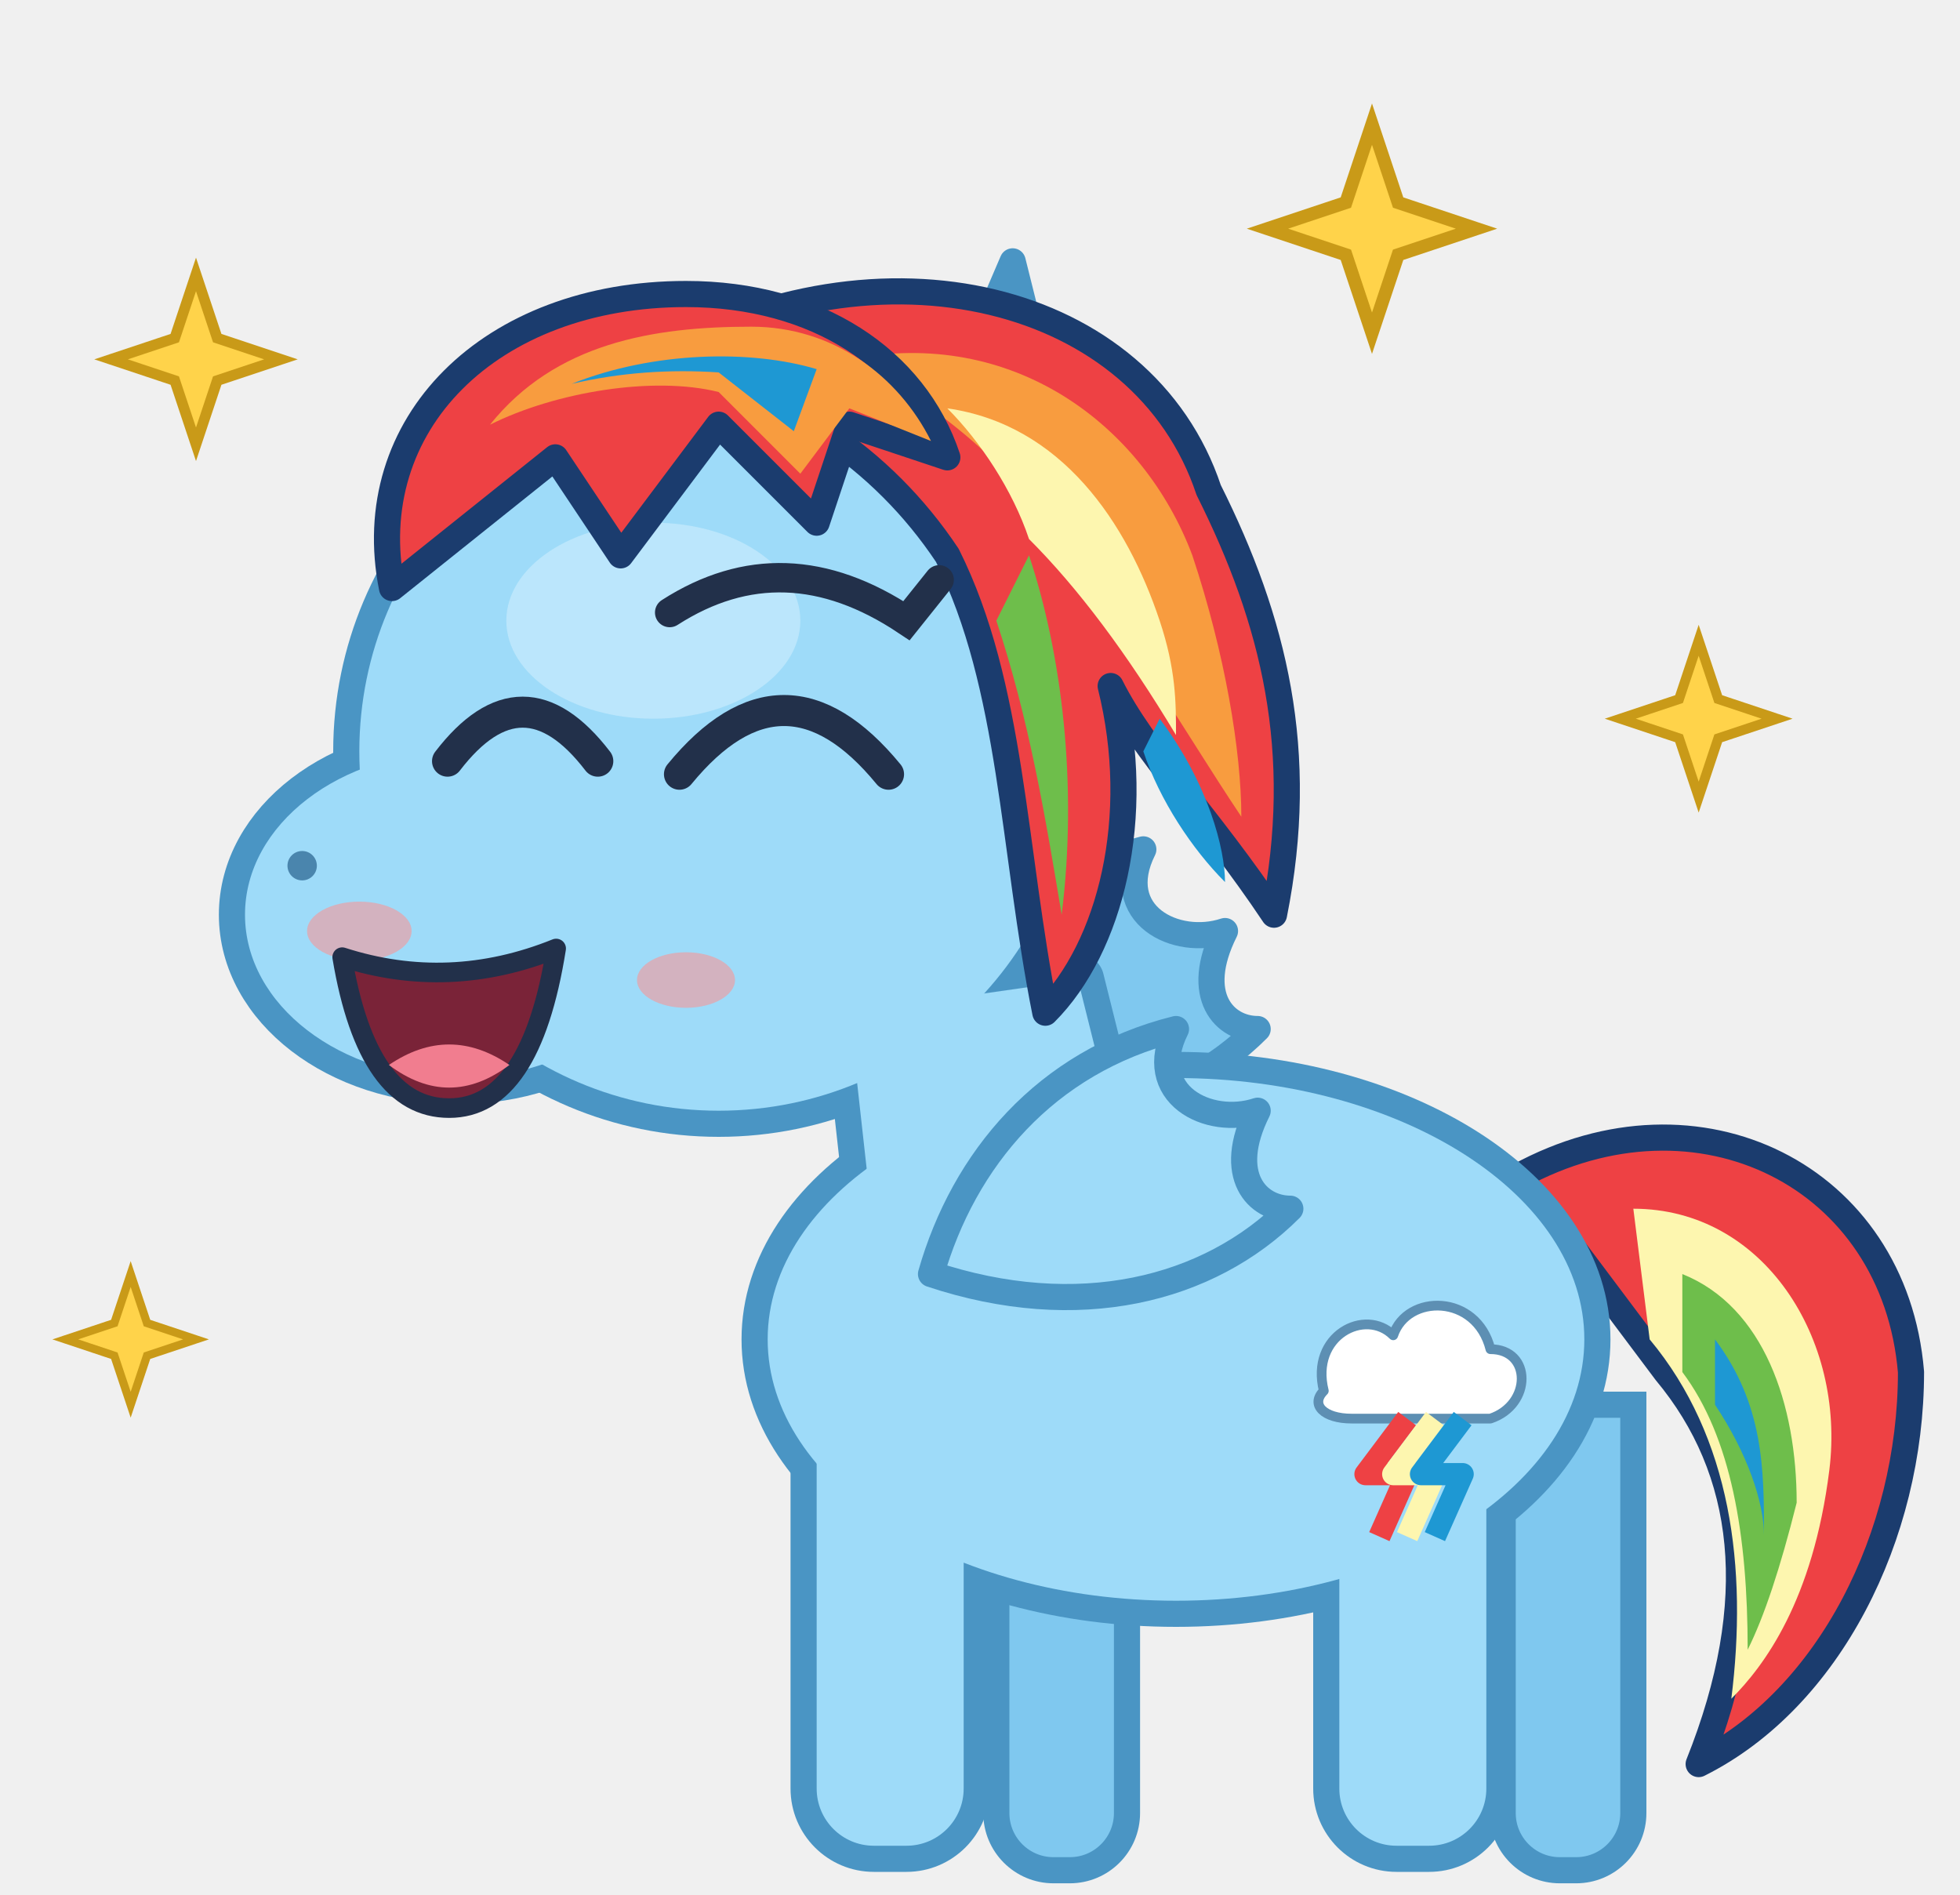
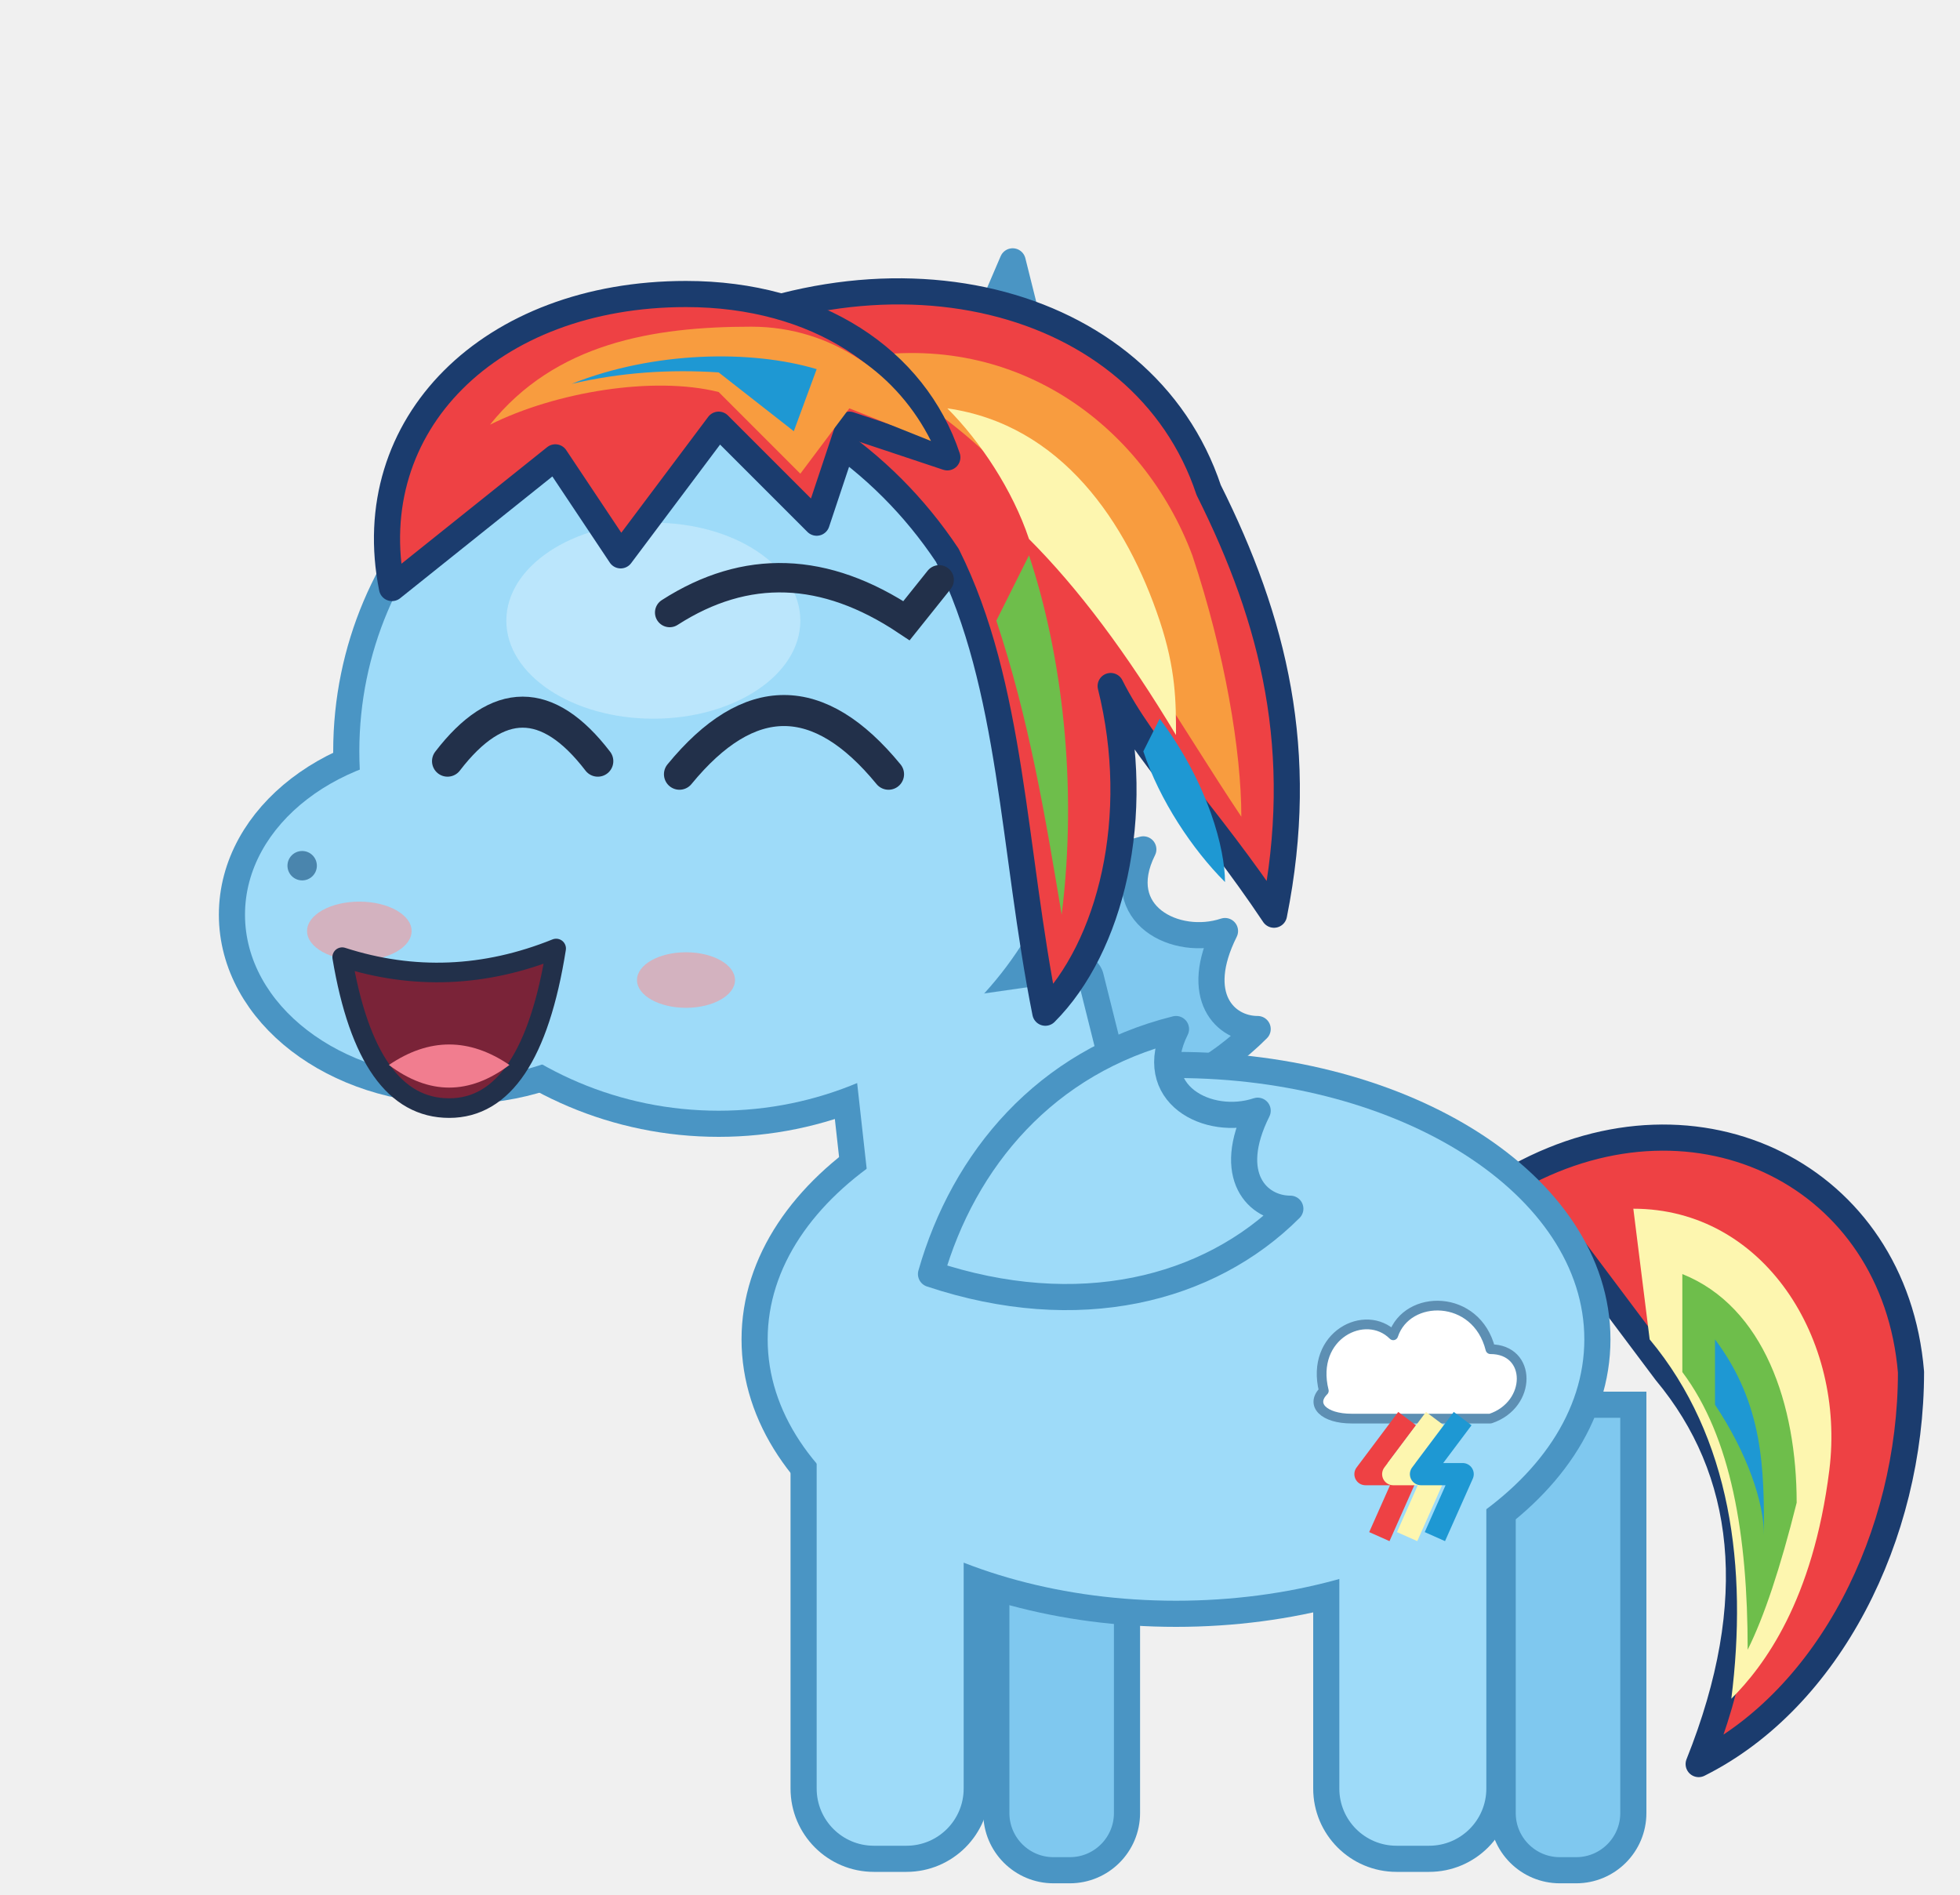
<svg xmlns="http://www.w3.org/2000/svg" viewBox="0 0 120 116">
  <style>
    .blink { transform-box:fill-box; transform-origin:center; animation:blink 3.9s 1.6s infinite }
    @keyframes blink { 0%, 92%, 100% { transform:scaleY(1) } 95% { transform:scaleY(.1) } }
    .mane { transform-box:fill-box; transform-origin:30% 10%; animation:sway 2.8s ease-in-out infinite }
    .tail { transform-box:fill-box; transform-origin:0% 0%; animation:sway 2.4s ease-in-out infinite }
    @keyframes sway { 0%, 100% { transform:rotate(0) } 25% { transform:rotate(4deg) } 75% { transform:rotate(-4deg) } }
    .wing { transform-box:fill-box; transform-origin:100% 83%; animation:flap .5s ease-in-out infinite }
    @keyframes flap { 0%, 100% { transform:rotate(0) } 50% { transform:rotate(-30deg) } }
-     .jump { transform-box:fill-box; transform-origin:50% 100%; animation:jump .6s ease-out 3 }
-     @keyframes jump { 0%, 100% { transform:translateY(0) } 35% { transform:translateY(-7px) scaleY(1.02) } 70% { transform:translateY(0) scaleY(.98) } }
-     .spark { transform-box:fill-box; transform-origin:center; transform:scale(0); animation:twinkle 1.4s ease-in-out infinite }
+     .jump { transform-box:fill-box; transform-origin:50% 100%; animation:jump 1.1s ease-out infinite }
+     @keyframes jump { 0%, 60%, 100% { transform:translateY(0) } 20% { transform:translateY(-4px) scaleY(1.02) } 42% { transform:translateY(0) scaleY(.98) } }
+     .spark { transform-box:fill-box; transform-origin:center; transform:scale(0); animation:spk 1.4s ease-in-out infinite }
    .spark.b { animation-delay:.45s } .spark.c { animation-delay:.9s }
-     @keyframes twinkle { 0%, 100% { transform:scale(0) } 50% { transform:scale(1) } }
+     @keyframes spk { 0%, 100% { transform:scale(0) } 50% { transform:scale(1) } }
  </style>
  <defs>
    <g id="coat">
      <ellipse cx="72" cy="82" rx="25" ry="16" />
      <path d="M52 62 L66 60 L70 76 L54 80 Z" />
      <circle cx="44" cy="46" r="22" />
      <ellipse cx="28" cy="56" rx="13" ry="10" />
      <rect x="50" y="86" width="9" height="27" rx="3.5" />
      <rect x="82" y="86" width="9" height="27" rx="3.5" />
    </g>
    <path id="farlegs" d="M61 88 h8 v23 a3.5 3.5 0 0 1 -3.5 3.5 h-1 a3.5 3.5 0 0 1 -3.5 -3.5 Z M92 86 h8 v25 a3.5 3.5 0 0 1 -3.5 3.5 h-1 a3.5 3.5 0 0 1 -3.5 -3.5 Z" />
    <path id="sp" d="M0 -4 L1 -1 L4 0 L1 1 L0 4 L-1 1 L-4 0 L-1 -1 Z" />
  </defs>
  <g class="jump">
    <g class="tail" stroke="#1b3c6e" stroke-width="1.6" stroke-linejoin="round">
      <path d="M93 72 C104 66 116 72 117 84 C117 94 112 104 104 108 C108 98 107 90 102 84 C99 80 96 76 93 72 Z" fill="#ee4144" />
      <path d="M100 74 C108 74 113 82 112 90 C111 98 108 102 106 104 C107 96 106 88 101 82 Z" fill="#fdf6af" stroke="none" />
      <path d="M103 78 C108 80 110 86 110 92 C109 96 108 99 107 101 C107 94 106 88 103 84 Z" fill="#6ebe4b" stroke="none" />
      <path d="M105 82 C108 86 108 90 108 94 C108 92 107 89 105 86 Z" fill="#1e98d3" stroke="none" />
    </g>
    <use href="#farlegs" fill="#7fc8ef" stroke="#4a95c4" stroke-width="1.6" />
    <g transform="translate(55 59) scale(-1 1)">
      <path class="wing" d="M0 8 C-2 1 -7 -5 -15 -7 C-13 -3 -17 -1 -20 -2 C-18 2 -20 4 -22 4 C-17 9 -9 11 0 8 Z" fill="#7fc8ef" stroke="#4a95c4" stroke-width="1.6" stroke-linejoin="round" />
    </g>
    <use href="#coat" fill="none" stroke="#4a95c4" stroke-width="3.2" stroke-linejoin="round" />
    <use href="#coat" fill="#9edbf9" />
    <ellipse cx="40" cy="38" rx="9" ry="6" fill="#c2e9fc" opacity=".8" />
    <g transform="translate(87 86) scale(.85)" stroke-linejoin="round">
      <path d="M-7 -1 C-8 -5 -4 -7 -2 -5 C-1 -8 4 -8 5 -4 C8 -4 8 0 5 1 L-5 1 C-7 1 -8 0 -7 -1 Z" fill="#fff" stroke="#5d8fb3" stroke-width=".7" />
      <path d="M-1 1 L-4 5 L-1 5 L-3 9.5" fill="none" stroke="#ee4144" stroke-width="1.6" />
      <path d="M1 1 L-2 5 L1 5 L-1 9.5" fill="none" stroke="#fdf6af" stroke-width="1.6" />
      <path d="M3 1 L0 5 L3 5 L1 9.5" fill="none" stroke="#1e98d3" stroke-width="1.6" />
    </g>
    <g transform="translate(57 70) scale(-1 1)">
      <path class="wing" d="M0 8 C-2 1 -7 -5 -15 -7 C-13 -3 -17 -1 -20 -2 C-18 2 -20 4 -22 4 C-17 9 -9 11 0 8 Z" fill="#9edbf9" stroke="#4a95c4" stroke-width="1.6" stroke-linejoin="round" />
    </g>
    <path d="M56 30 L62 16 L66 32 Z" fill="#9edbf9" stroke="#4a95c4" stroke-width="1.6" stroke-linejoin="round" />
    <path d="M59.4 28 L62 21 L64 29.6 Z" fill="#6aaedb" />
    <g class="mane" stroke="#1b3c6e" stroke-width="1.6" stroke-linejoin="round">
      <path d="M40 22 C54 14 70 18 74 30 C78 38 80 46 78 56 C74 50 70 46 68 42 C70 50 68 58 64 62 C62 52 62 42 58 34 C54 28 48 24 40 22 Z" fill="#ee4144" />
      <path d="M52 22 C62 20 70 26 73 34 C75 40 76 46 76 50 C72 44 70 40 66 36 C64 30 58 25 52 22 Z" fill="#f89c3f" stroke="none" />
      <path d="M58 25 C65 26 69 32 71 38 C72 41 72 43 72 45 C69 40 66 36 63 33 C62 30 60 27 58 25 Z" fill="#fdf6af" stroke="none" />
      <path d="M63 34 C65 40 66 48 65 56 C64 50 63 44 61 38 Z" fill="#6ebe4b" stroke="none" />
      <path d="M71 44 C74 48 75 52 75 54 C73 52 71 49 70 46 Z" fill="#1e98d3" stroke="none" />
    </g>
    <g>
      <path d="M27.4 46.6 Q32 40.6 36.6 46.6" fill="none" stroke="#22304a" stroke-width="1.9" stroke-linecap="round" />
      <path d="M41.6 47.4 Q48 39.6 54.4 47.4" fill="none" stroke="#22304a" stroke-width="1.9" stroke-linecap="round" />
      <path d="M41 37.5 Q48 33 55.5 38 L57.5 35.5" fill="none" stroke="#22304a" stroke-width="1.8" stroke-linecap="round" />
      <ellipse cx="22" cy="57" rx="3.2" ry="1.8" fill="#ff8f8f" opacity=".55" />
      <ellipse cx="42" cy="60" rx="3" ry="1.7" fill="#ff8f8f" opacity=".55" />
    </g>
    <circle cx="18.5" cy="53" r=".9" fill="#4a85ad" />
    <g id="mouth">
      <path d="M20.95 58.6 Q27.5 60.71 34.05 58.07 Q32.5 67.84 27.5 67.84 Q22.5 67.84 20.95 58.6 Z" fill="#7a2338" stroke="#22304a" stroke-width="1.2" stroke-linejoin="round" />
      <path d="M23.81 65.2 Q27.5 62.69 31.19 65.2 Q27.5 67.97 23.81 65.2 Z" fill="#f17d8f" />
    </g>
    <g stroke="#1b3c6e" stroke-width="1.6" stroke-linejoin="round">
      <path d="M24 36 C22 26 30 18 42 18 C50 18 56 22 58 28 L52 26 L50 32 L44 26 L38 34 L34 28 Z" fill="#ee4144" />
      <path d="M30 26 C34 21 40 20 46 20 C51 20 55 23 57 27 L52 25 L49 29 L44 24 C40 23 34 24 30 26 Z" fill="#f89c3f" stroke="none" />
      <path d="M35 23.5 C40 21.5 46 21.4 50 22.6 L48.6 26.4 L44 22.8 C41 22.6 38 22.8 35 23.5 Z" fill="#1e98d3" stroke="none" />
    </g>
  </g>
  <g fill="#ffd34a" stroke="#c99a18" stroke-width=".5">
-     <use class="spark" href="#sp" transform="translate(12 22) scale(1.3)" />
-     <use class="spark b" href="#sp" transform="translate(84 14) scale(1.6)" />
-     <use class="spark c" href="#sp" transform="translate(104 44) scale(1.2)" />
-     <use class="spark b" href="#sp" transform="translate(8 82) scale(1)" />
+     <g transform="translate(12 22) scale(1.3)">
+       <use class="spark" href="#sp" />
+     </g>
+     <g transform="translate(84 14) scale(1.6)">
+       <use class="spark b" href="#sp" />
+     </g>
+     <g transform="translate(104 44) scale(1.2)">
+       <use class="spark c" href="#sp" />
+     </g>
+     <g transform="translate(8 82) scale(1)">
+       <use class="spark b" href="#sp" />
+     </g>
  </g>
</svg>
